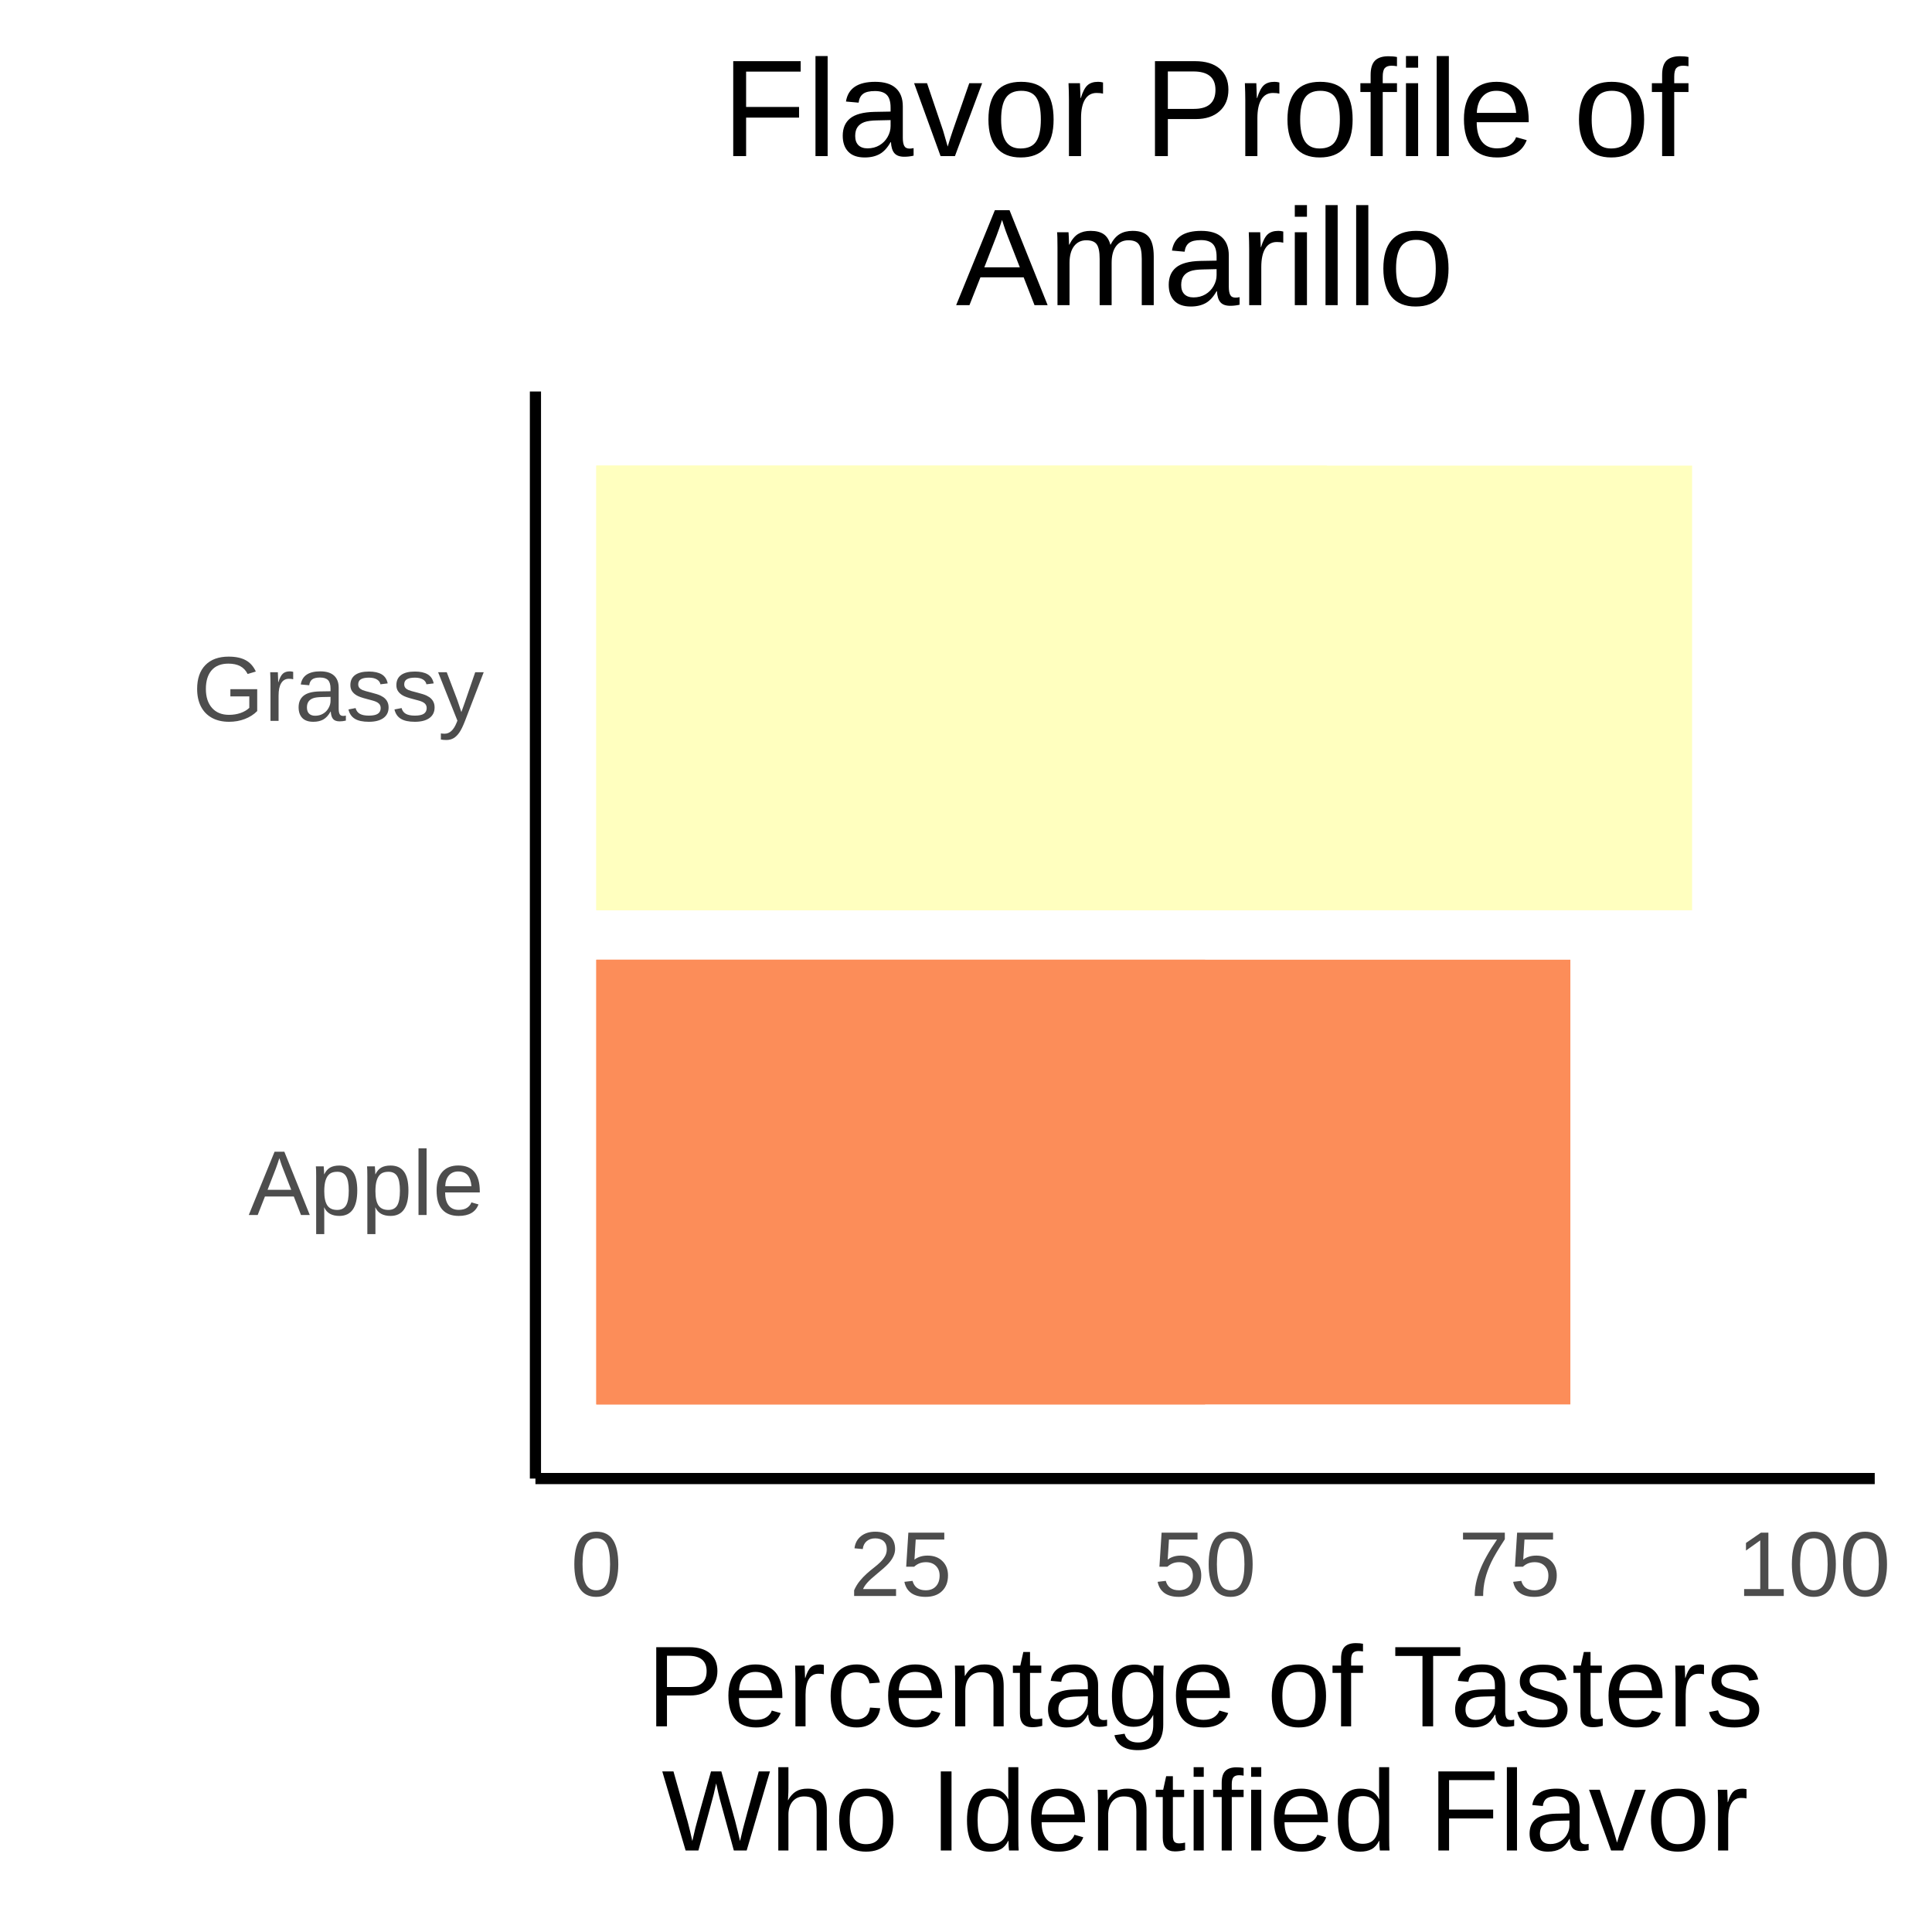
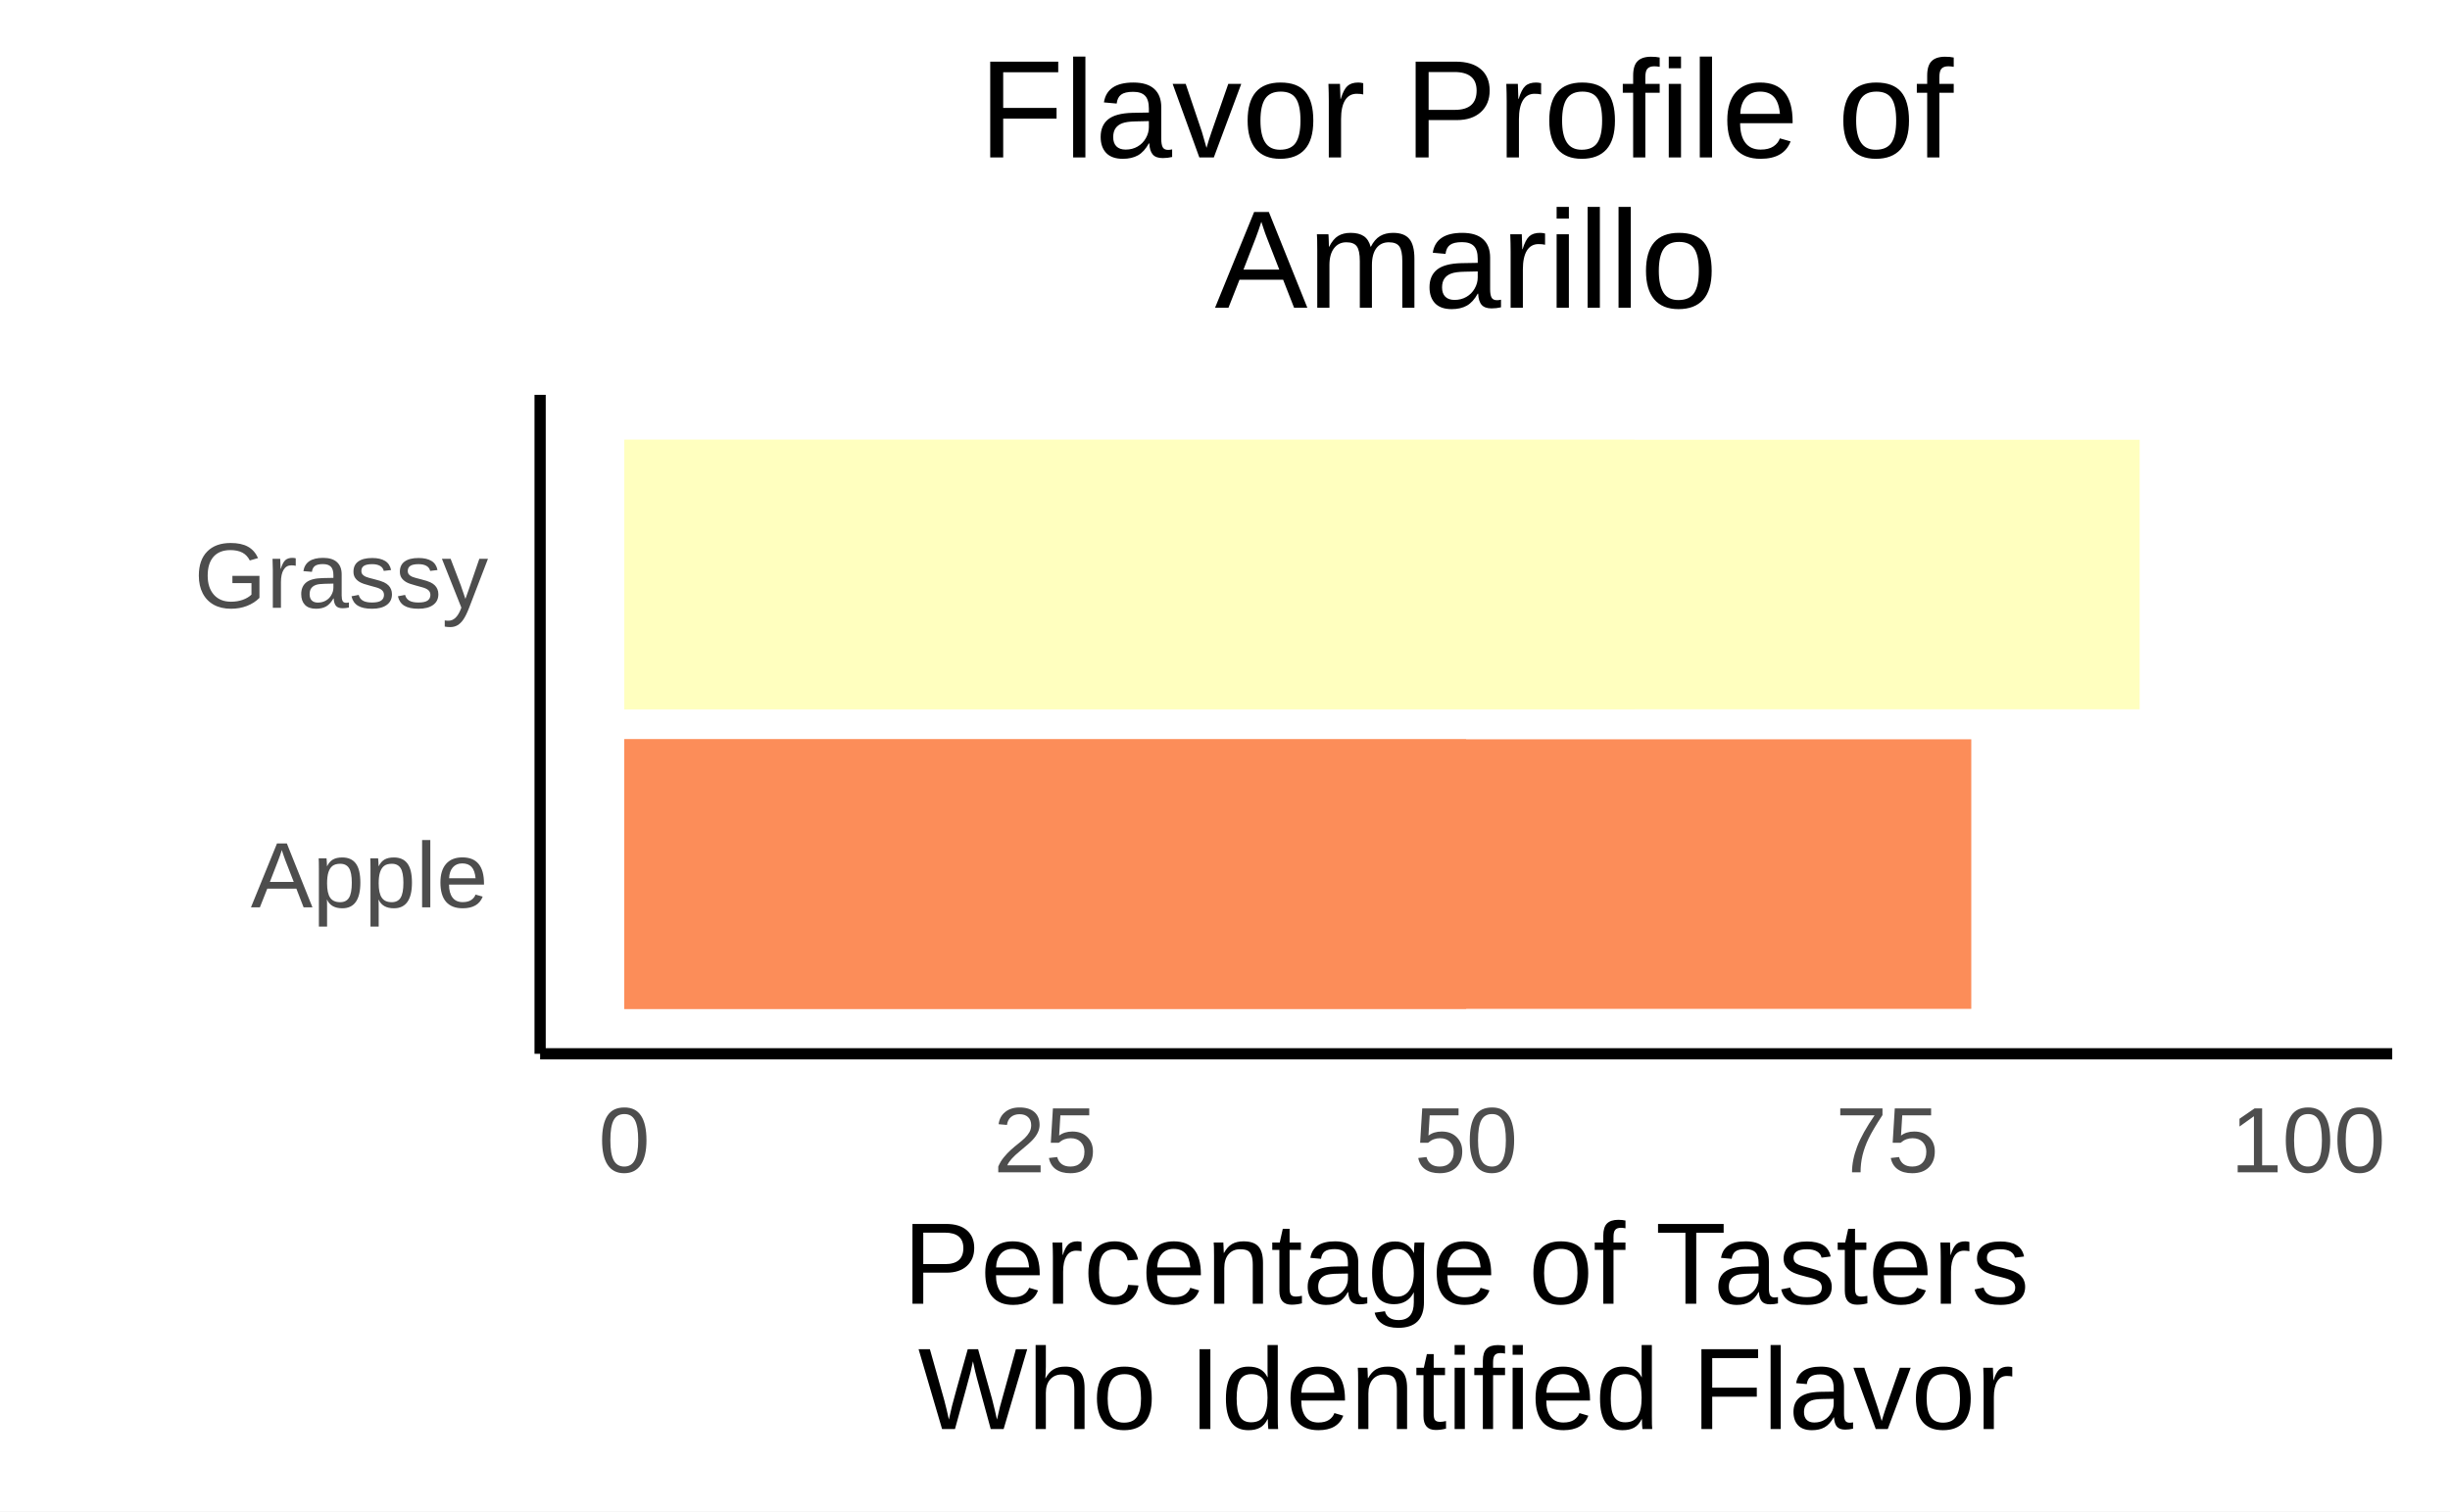
- <svg xmlns="http://www.w3.org/2000/svg" class="svglite" width="504.00pt" height="504.00pt" viewBox="0 0 504.00 504.00">
+ <svg xmlns="http://www.w3.org/2000/svg" class="svglite" width="528.00pt" height="325.71pt" viewBox="0 0 528.00 325.71">
  <defs>
    <style type="text/css">
    .svglite line, .svglite polyline, .svglite polygon, .svglite path, .svglite rect, .svglite circle {
      fill: none;
      stroke: #000000;
      stroke-linecap: round;
      stroke-linejoin: round;
      stroke-miterlimit: 10.00;
    }
    .svglite text {
      white-space: pre;
    }
  </style>
  </defs>
  <rect width="100%" height="100%" style="stroke: none; fill: #FFFFFF;" />
  <defs>
-     <clipPath id="cpMC4wMHw1MDQuMDB8MC4wMHw1MDQuMDA=">
-       <rect x="0.00" y="0.00" width="504.00" height="504.00" />
+     <clipPath id="cpMC4wMHw1MjguMDB8MC4wMHwzMjUuNzE=">
+       <rect x="0.00" y="0.00" width="528.00" height="325.71" />
    </clipPath>
  </defs>
-   <g clip-path="url(#cpMC4wMHw1MDQuMDB8MC4wMHw1MDQuMDA=)">
-     <rect x="0.00" y="0.00" width="504.00" height="504.00" style="stroke-width: 2.91; stroke: #FFFFFF; fill: #FFFFFF;" />
+   <g clip-path="url(#cpMC4wMHw1MjguMDB8MC4wMHwzMjUuNzE=)">
+     <rect x="0.00" y="0.00" width="528.00" height="325.71" style="stroke-width: 2.42; stroke: #FFFFFF; fill: #FFFFFF;" />
  </g>
  <defs>
-     <clipPath id="cpMTM5LjY4fDQ4OS4wNnwxMDIuMTN8Mzg1Ljcx">
-       <rect x="139.68" y="102.13" width="349.38" height="283.58" />
+     <clipPath id="cpMTE2LjQwfDUxNS41NXw4NS4xMHwyMjcuMTM=">
+       <rect x="116.40" y="85.10" width="399.15" height="142.03" />
    </clipPath>
  </defs>
-   <g clip-path="url(#cpMTM5LjY4fDQ4OS4wNnwxMDIuMTN8Mzg1Ljcx)">
-     <rect x="139.68" y="102.13" width="349.38" height="283.58" style="stroke-width: 2.91; stroke: none; fill: #FFFFFF;" />
-     <rect x="155.56" y="121.46" width="285.86" height="116.01" style="stroke-width: 1.07; stroke: none; stroke-linecap: butt; stroke-linejoin: miter; fill: #FFFFBF;" />
-     <rect x="155.56" y="250.36" width="254.10" height="116.01" style="stroke-width: 1.07; stroke: none; stroke-linecap: butt; stroke-linejoin: miter; fill: #FC8D59;" />
-     <rect x="155.56" y="121.46" width="190.57" height="116.01" style="stroke-width: 1.07; stroke: none; stroke-linecap: butt; stroke-linejoin: miter; fill: #FFFFBF;" />
-     <rect x="155.56" y="250.36" width="158.81" height="116.01" style="stroke-width: 1.07; stroke: none; stroke-linecap: butt; stroke-linejoin: miter; fill: #FC8D59;" />
+   <g clip-path="url(#cpMTE2LjQwfDUxNS41NXw4NS4xMHwyMjcuMTM=)">
+     <rect x="116.40" y="85.10" width="399.15" height="142.03" style="stroke-width: 2.42; stroke: none; fill: #FFFFFF;" />
+     <rect x="134.54" y="94.78" width="326.58" height="58.10" style="stroke-width: 1.07; stroke: none; stroke-linecap: butt; stroke-linejoin: miter; fill: #FFFFBF;" />
+     <rect x="134.54" y="159.34" width="290.29" height="58.10" style="stroke-width: 1.07; stroke: none; stroke-linecap: butt; stroke-linejoin: miter; fill: #FC8D59;" />
+     <rect x="134.54" y="94.78" width="217.72" height="58.10" style="stroke-width: 1.07; stroke: none; stroke-linecap: butt; stroke-linejoin: miter; fill: #FFFFBF;" />
+     <rect x="134.54" y="159.34" width="181.43" height="58.10" style="stroke-width: 1.07; stroke: none; stroke-linecap: butt; stroke-linejoin: miter; fill: #FC8D59;" />
  </g>
-   <g clip-path="url(#cpMC4wMHw1MDQuMDB8MC4wMHw1MDQuMDA=)">
-     <polyline points="139.68,385.71 139.68,102.13 " style="stroke-width: 2.91; stroke-linecap: butt;" />
-     <text x="126.23" y="316.96" text-anchor="end" style="font-size: 24.00px;fill: #4D4D4D; font-family: &quot;Arial&quot;;" textLength="61.38px" lengthAdjust="spacingAndGlyphs">Apple</text>
-     <text x="126.23" y="188.06" text-anchor="end" style="font-size: 24.00px;fill: #4D4D4D; font-family: &quot;Arial&quot;;" textLength="76.02px" lengthAdjust="spacingAndGlyphs">Grassy</text>
-     <polyline points="139.68,385.71 489.06,385.71 " style="stroke-width: 2.91; stroke-linecap: butt;" />
-     <text x="155.56" y="416.34" text-anchor="middle" style="font-size: 24.00px;fill: #4D4D4D; font-family: &quot;Arial&quot;;" textLength="13.35px" lengthAdjust="spacingAndGlyphs">0</text>
-     <text x="234.96" y="416.34" text-anchor="middle" style="font-size: 24.00px;fill: #4D4D4D; font-family: &quot;Arial&quot;;" textLength="26.70px" lengthAdjust="spacingAndGlyphs">25</text>
-     <text x="314.37" y="416.34" text-anchor="middle" style="font-size: 24.00px;fill: #4D4D4D; font-family: &quot;Arial&quot;;" textLength="26.70px" lengthAdjust="spacingAndGlyphs">50</text>
-     <text x="393.77" y="416.34" text-anchor="middle" style="font-size: 24.00px;fill: #4D4D4D; font-family: &quot;Arial&quot;;" textLength="26.70px" lengthAdjust="spacingAndGlyphs">75</text>
-     <text x="473.18" y="416.34" text-anchor="middle" style="font-size: 24.00px;fill: #4D4D4D; font-family: &quot;Arial&quot;;" textLength="40.05px" lengthAdjust="spacingAndGlyphs">100</text>
-     <text x="314.37" y="450.34" text-anchor="middle" style="font-size: 30.00px; font-family: &quot;Arial&quot;;" textLength="291.30px" lengthAdjust="spacingAndGlyphs">Percentage of Tasters</text>
-     <text x="314.37" y="482.74" text-anchor="middle" style="font-size: 30.00px; font-family: &quot;Arial&quot;;" textLength="283.47px" lengthAdjust="spacingAndGlyphs">Who Identified Flavor</text>
-     <text x="314.37" y="40.72" text-anchor="middle" style="font-size: 36.00px; font-family: &quot;Arial&quot;;" textLength="252.09px" lengthAdjust="spacingAndGlyphs">Flavor Profile of</text>
-     <text x="314.37" y="79.60" text-anchor="middle" style="font-size: 36.00px; font-family: &quot;Arial&quot;;" textLength="130.03px" lengthAdjust="spacingAndGlyphs">Amarillo</text>
+   <g clip-path="url(#cpMC4wMHw1MjguMDB8MC4wMHwzMjUuNzE=)">
+     <polyline points="116.40,227.13 116.40,85.10 " style="stroke-width: 2.42; stroke-linecap: butt;" />
+     <text x="105.19" y="195.56" text-anchor="end" style="font-size: 20.00px;fill: #4D4D4D; font-family: &quot;Arial&quot;;" textLength="51.16px" lengthAdjust="spacingAndGlyphs">Apple</text>
+     <text x="105.19" y="131.00" text-anchor="end" style="font-size: 20.00px;fill: #4D4D4D; font-family: &quot;Arial&quot;;" textLength="63.35px" lengthAdjust="spacingAndGlyphs">Grassy</text>
+     <polyline points="116.40,227.13 515.55,227.13 " style="stroke-width: 2.42; stroke-linecap: butt;" />
+     <text x="134.54" y="252.66" text-anchor="middle" style="font-size: 20.00px;fill: #4D4D4D; font-family: &quot;Arial&quot;;" textLength="11.12px" lengthAdjust="spacingAndGlyphs">0</text>
+     <text x="225.26" y="252.66" text-anchor="middle" style="font-size: 20.00px;fill: #4D4D4D; font-family: &quot;Arial&quot;;" textLength="22.25px" lengthAdjust="spacingAndGlyphs">25</text>
+     <text x="315.97" y="252.66" text-anchor="middle" style="font-size: 20.00px;fill: #4D4D4D; font-family: &quot;Arial&quot;;" textLength="22.25px" lengthAdjust="spacingAndGlyphs">50</text>
+     <text x="406.69" y="252.66" text-anchor="middle" style="font-size: 20.00px;fill: #4D4D4D; font-family: &quot;Arial&quot;;" textLength="22.25px" lengthAdjust="spacingAndGlyphs">75</text>
+     <text x="497.40" y="252.66" text-anchor="middle" style="font-size: 20.00px;fill: #4D4D4D; font-family: &quot;Arial&quot;;" textLength="33.37px" lengthAdjust="spacingAndGlyphs">100</text>
+     <text x="315.97" y="281.00" text-anchor="middle" style="font-size: 25.00px; font-family: &quot;Arial&quot;;" textLength="242.73px" lengthAdjust="spacingAndGlyphs">Percentage of Tasters</text>
+     <text x="315.97" y="308.00" text-anchor="middle" style="font-size: 25.00px; font-family: &quot;Arial&quot;;" textLength="236.21px" lengthAdjust="spacingAndGlyphs">Who Identified Flavor</text>
+     <text x="315.97" y="33.93" text-anchor="middle" style="font-size: 30.00px; font-family: &quot;Arial&quot;;" textLength="210.09px" lengthAdjust="spacingAndGlyphs">Flavor Profile of</text>
+     <text x="315.97" y="66.33" text-anchor="middle" style="font-size: 30.00px; font-family: &quot;Arial&quot;;" textLength="108.36px" lengthAdjust="spacingAndGlyphs">Amarillo</text>
  </g>
</svg>
